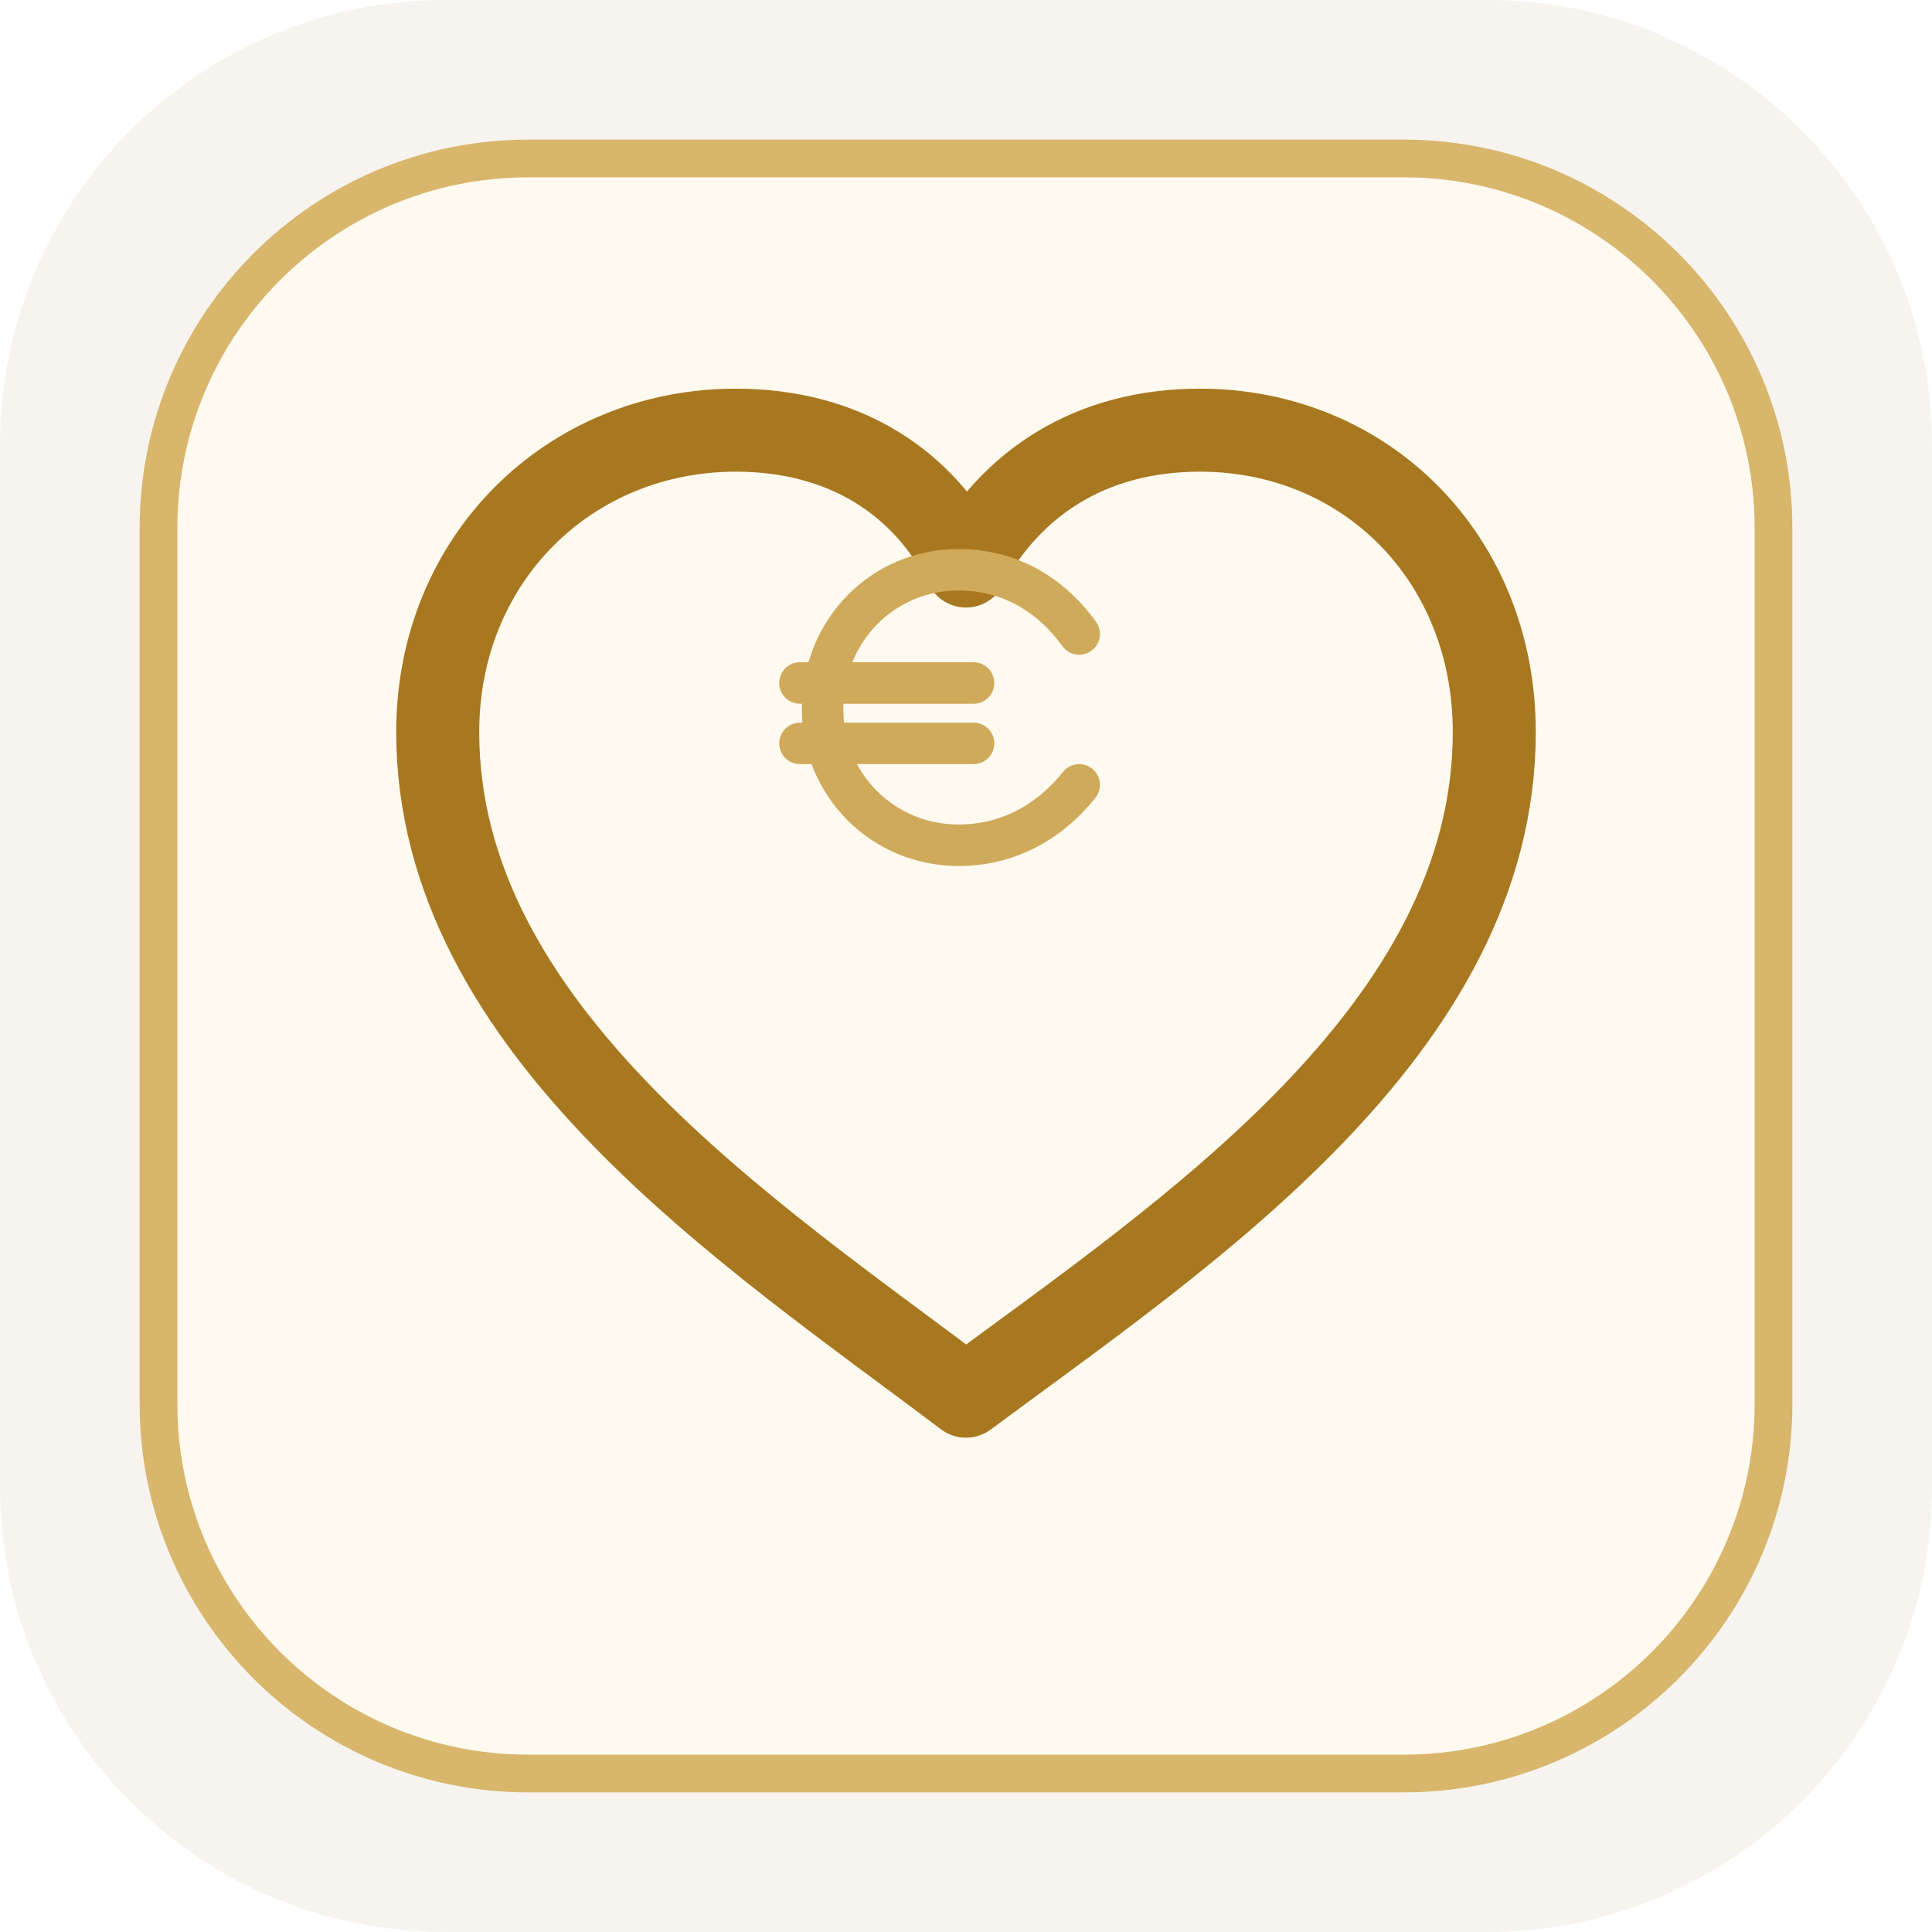
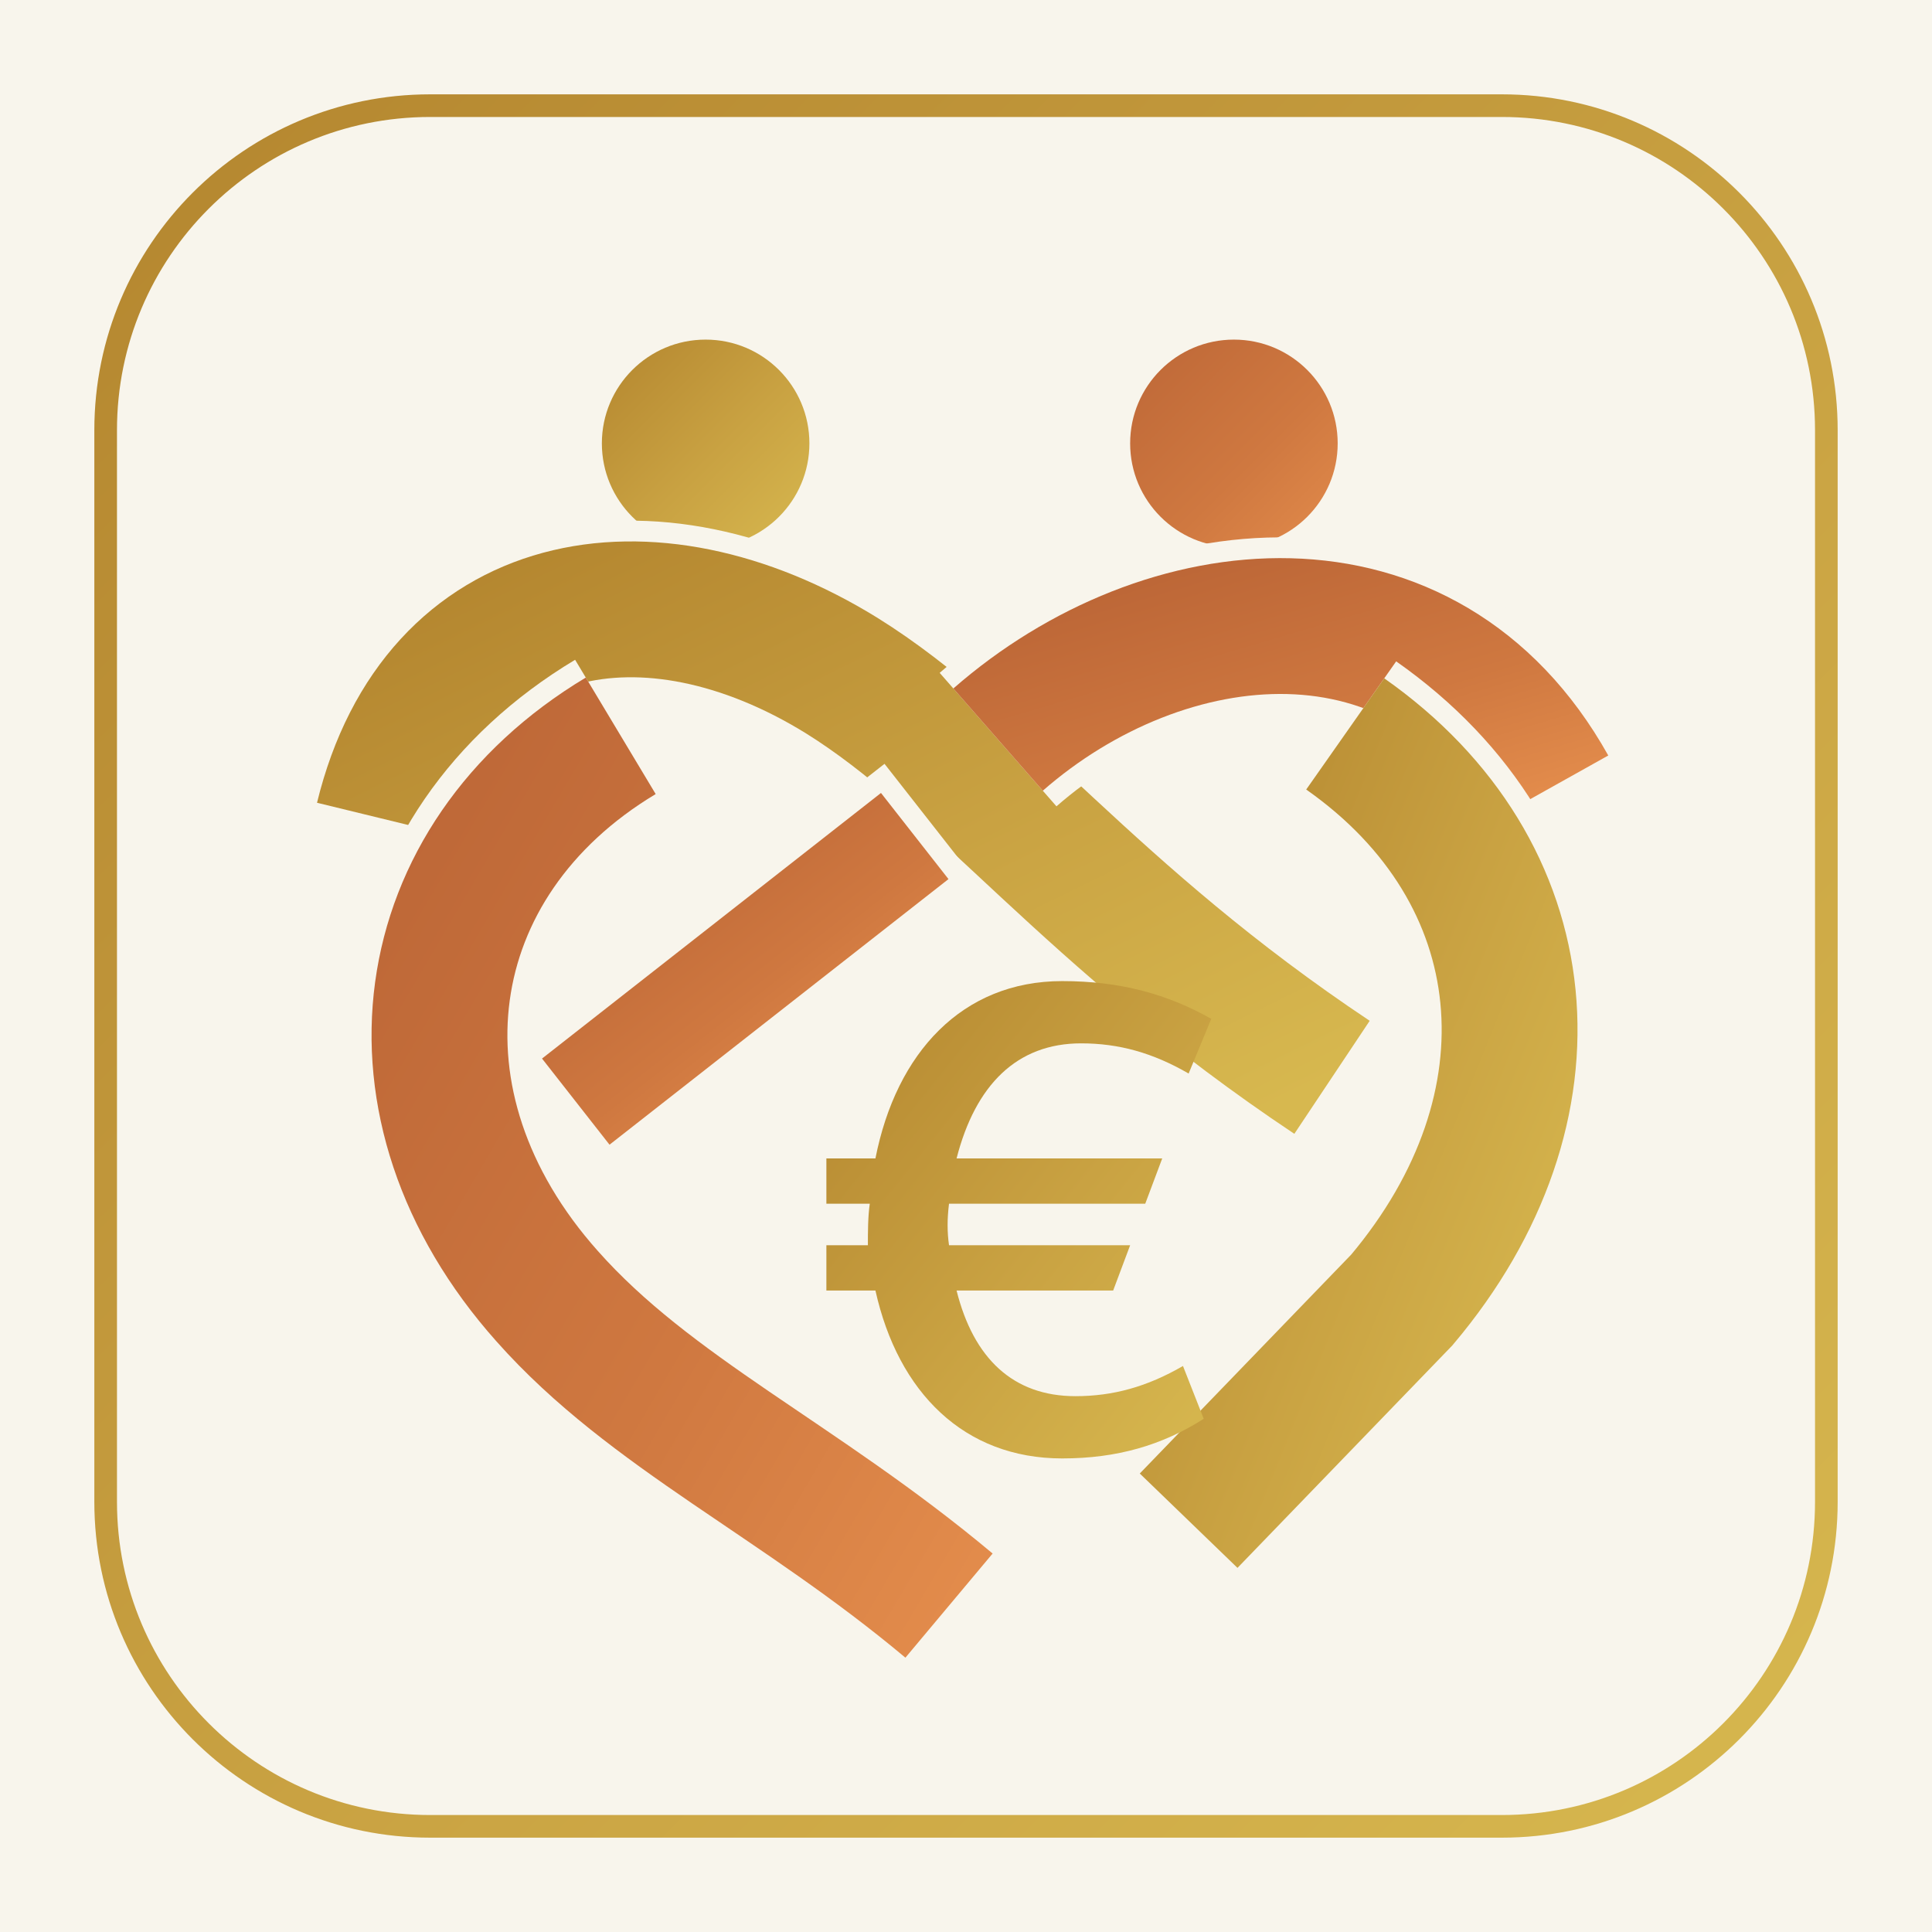
- <svg xmlns="http://www.w3.org/2000/svg" viewBox="0 0 512 512">
-   <rect width="512" height="512" rx="118" fill="#f7f4ef" />
-   <rect x="42" y="42" width="428" height="428" rx="98" fill="#fffaf0" stroke="#d8b66c" stroke-width="10" />
-   <path d="M256 370C199 327 116 273 116 194c0-46 35-80 79-80 29 0 50 14 61 36 12-22 33-36 62-36 44 0 78 34 78 80 0 79-82 133-140 176Z" fill="none" stroke="#a87820" stroke-width="22" stroke-linecap="round" stroke-linejoin="round" />
-   <path d="M286 168C278 157 267 151 254 151C234 151 218 167 218 188C218 208 234 224 254 224C267 224 278 218 286 208" fill="none" stroke="#cfaa5a" stroke-width="11" stroke-linecap="round" stroke-linejoin="round" />
-   <path d="M212 181H258M212 197H258" fill="none" stroke="#cfaa5a" stroke-width="11" stroke-linecap="round" />
+ <svg xmlns="http://www.w3.org/2000/svg" viewBox="0 0 1024 1024">
+   <defs>
+     <linearGradient id="gold" x1="0" y1="0" x2="1" y2="1">
+       <stop offset="0" stop-color="#b4862f" />
+       <stop offset=".55" stop-color="#c9a242" />
+       <stop offset="1" stop-color="#d7b84f" />
+     </linearGradient>
+     <linearGradient id="orange" x1="0" y1="0" x2="1" y2="1">
+       <stop offset="0" stop-color="#bd6737" />
+       <stop offset=".58" stop-color="#cf7840" />
+       <stop offset="1" stop-color="#e28b4b" />
+     </linearGradient>
+   </defs>
+   <rect width="1024" height="1024" fill="#f8f5ec" />
+   <rect x="56" y="56" width="912" height="912" rx="172" fill="none" stroke="url(#gold)" stroke-width="12" />
+   <circle cx="374" cy="235" r="55" fill="url(#gold)" />
+   <circle cx="654" cy="235" r="55" fill="url(#orange)" />
+   <path d="M203 434 C232 315 344 295 446 358 C520 404 577 485 706 571" fill="none" stroke="#f8f5ec" stroke-width="94" stroke-linecap="butt" />
+   <path d="M203 434 C232 315 344 295 446 358 C520 404 577 485 706 571" fill="none" stroke="url(#gold)" stroke-width="72" stroke-linecap="butt" />
+   <path d="M529 392 C617 315 755 300 821 418" fill="none" stroke="#f8f5ec" stroke-width="94" stroke-linecap="butt" />
+   <path d="M529 392 C617 315 755 300 821 418" fill="none" stroke="url(#orange)" stroke-width="72" stroke-linecap="butt" />
+   <path d="M713 389 C817 462 829 587 743 689 L630 806" fill="none" stroke="#f8f5ec" stroke-width="94" stroke-linecap="butt" />
+   <path d="M713 389 C817 462 829 587 743 689 L630 806" fill="none" stroke="url(#gold)" stroke-width="72" stroke-linecap="butt" />
+   <path d="M329 390 C219 456 200 586 290 687 C345 749 423 784 503 851" fill="none" stroke="#f8f5ec" stroke-width="94" stroke-linecap="butt" />
+   <path d="M329 390 C219 456 200 586 290 687 C345 749 423 784 503 851" fill="none" stroke="url(#orange)" stroke-width="72" stroke-linecap="butt" />
+   <path d="M328 566 L462 461" fill="none" stroke="#f8f5ec" stroke-width="80" stroke-linecap="square" />
+   <path d="M328 566 L462 461" fill="none" stroke="url(#orange)" stroke-width="58" stroke-linecap="square" />
+   <g fill="url(#gold)">
+     <path d="M563 520 C510 520 475 558 464 614 H438 V638 H461 C460 645 460 653 460 660 H438 V684 H464 C476 738 511 773 563 773 C592 773 616 766 638 752 L627 724 C608 735 590 740 570 740 C537 740 516 720 507 684 H590 L599 660 H503 C502 653 502 646 503 638 H607 L616 614 H507 C517 575 539 553 573 553 C593 553 611 558 630 569 L642 540 C619 527 594 520 563 520 Z" />
+   </g>
</svg>
